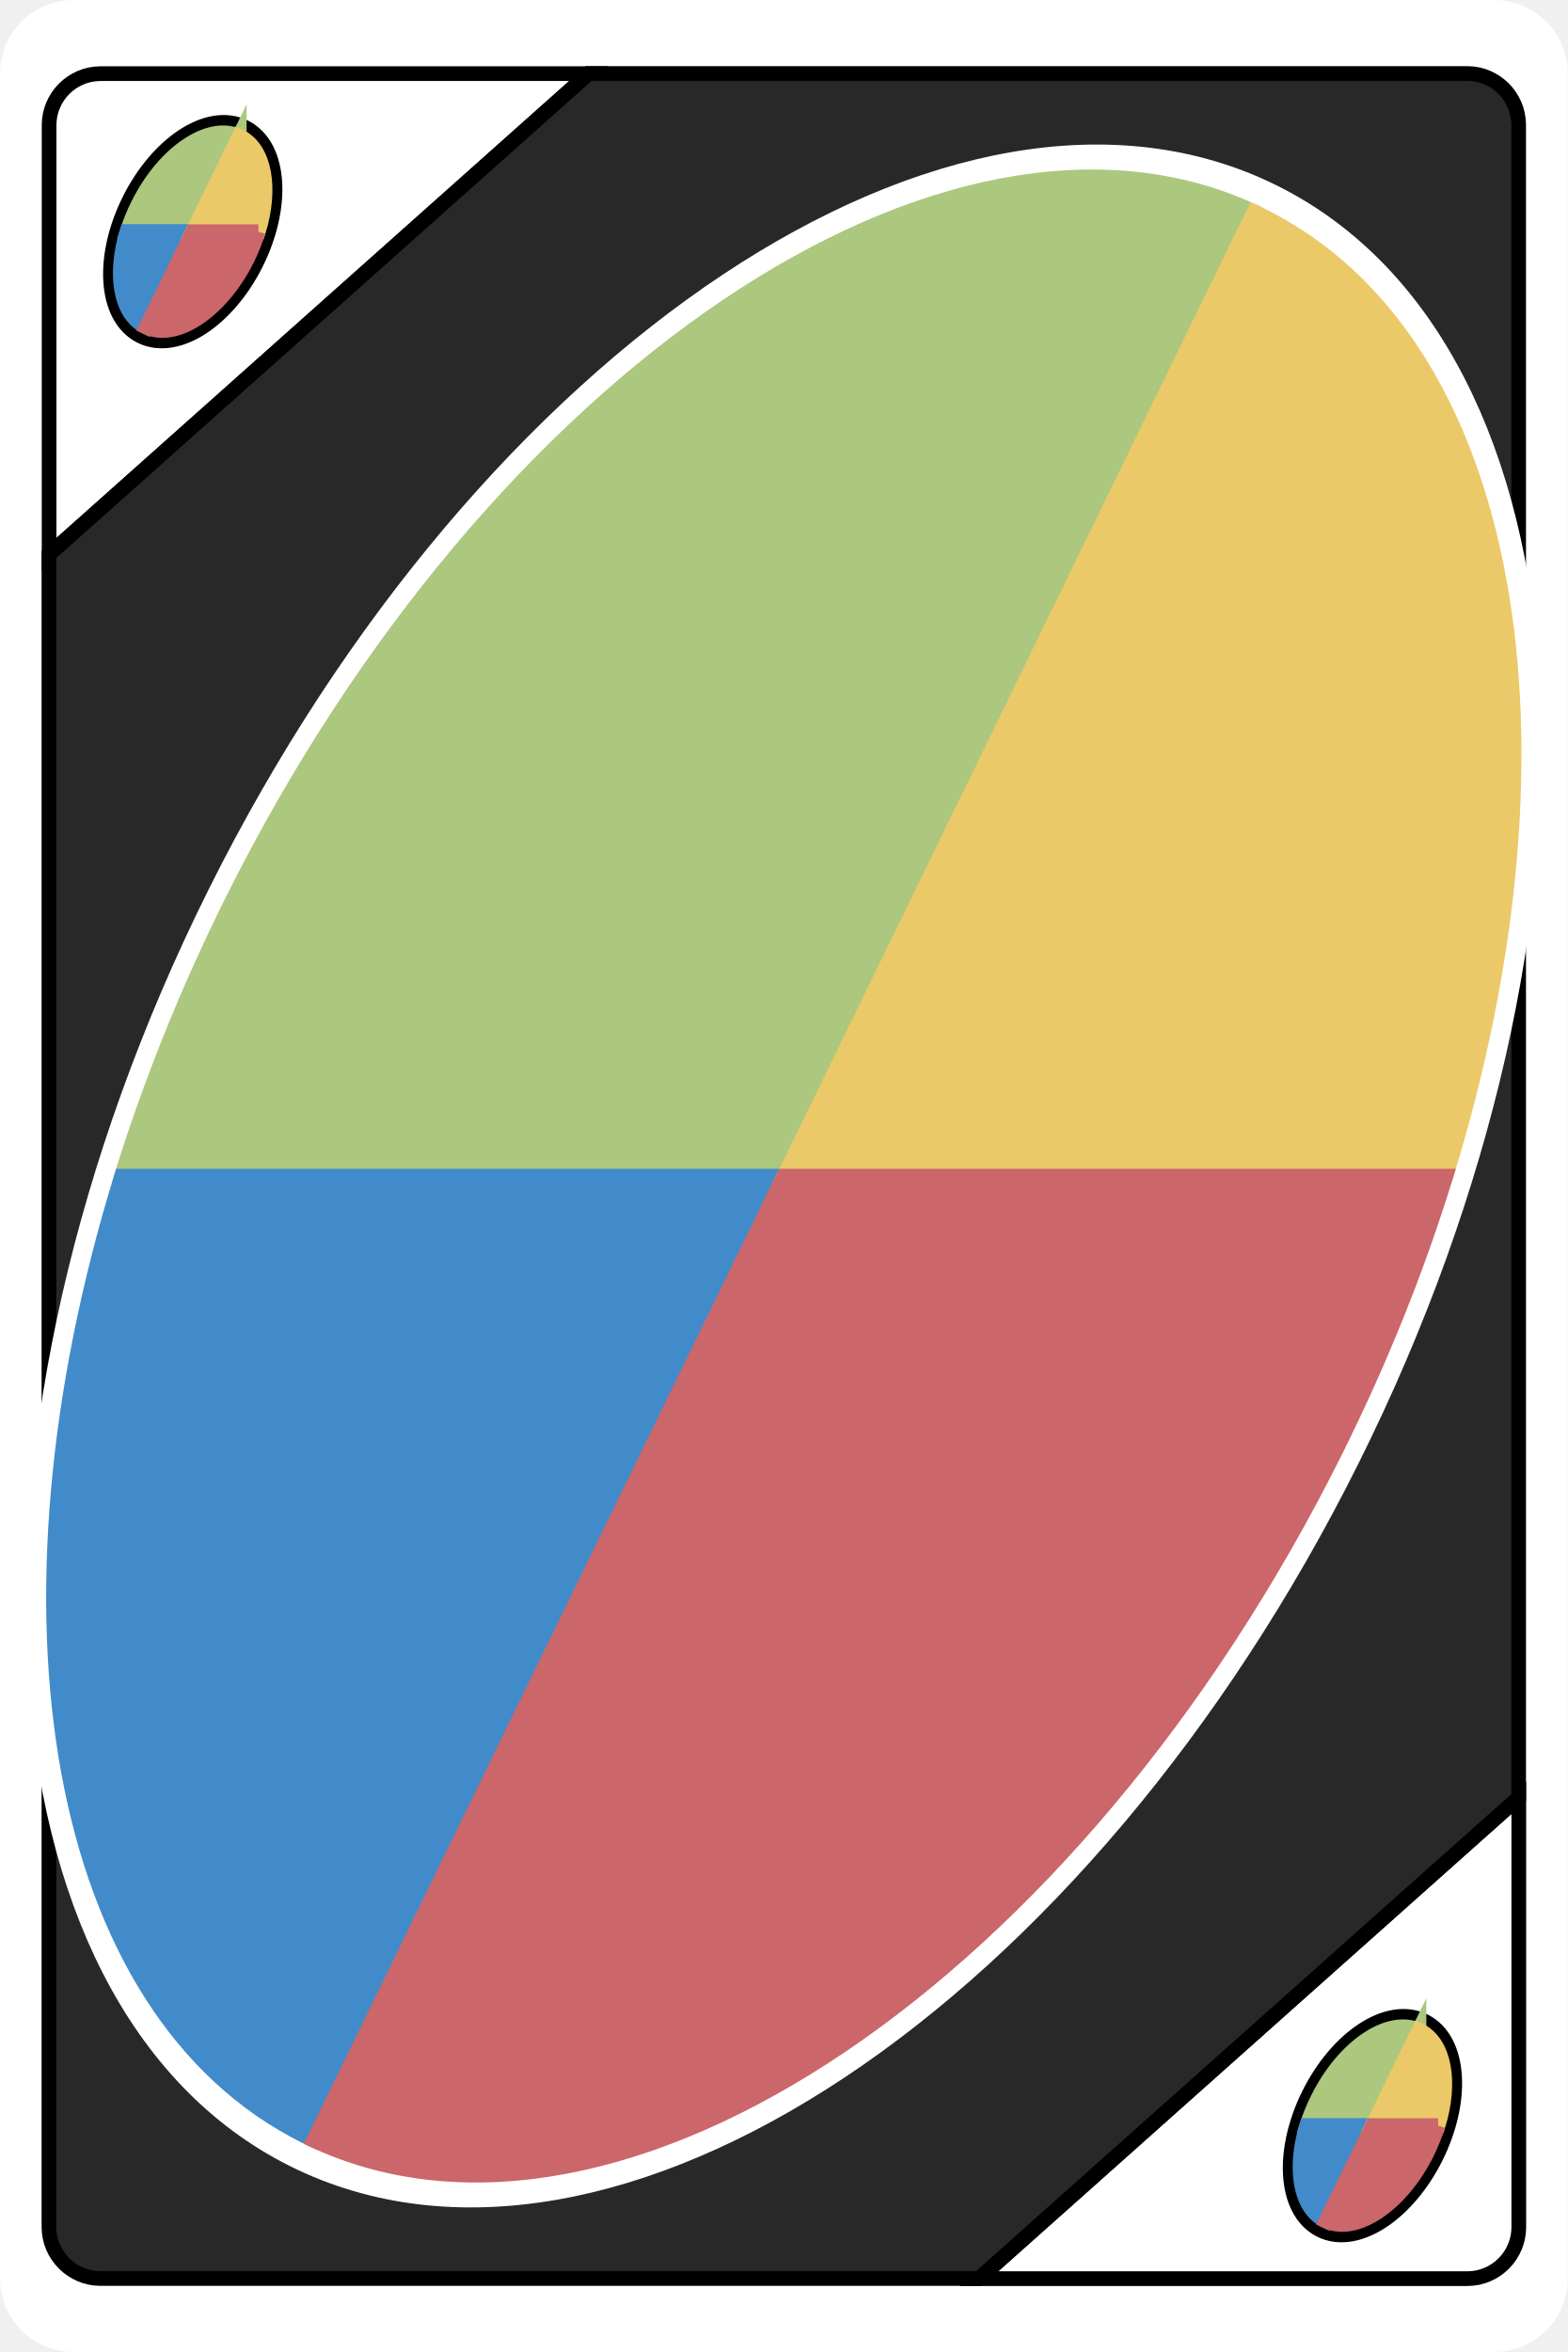
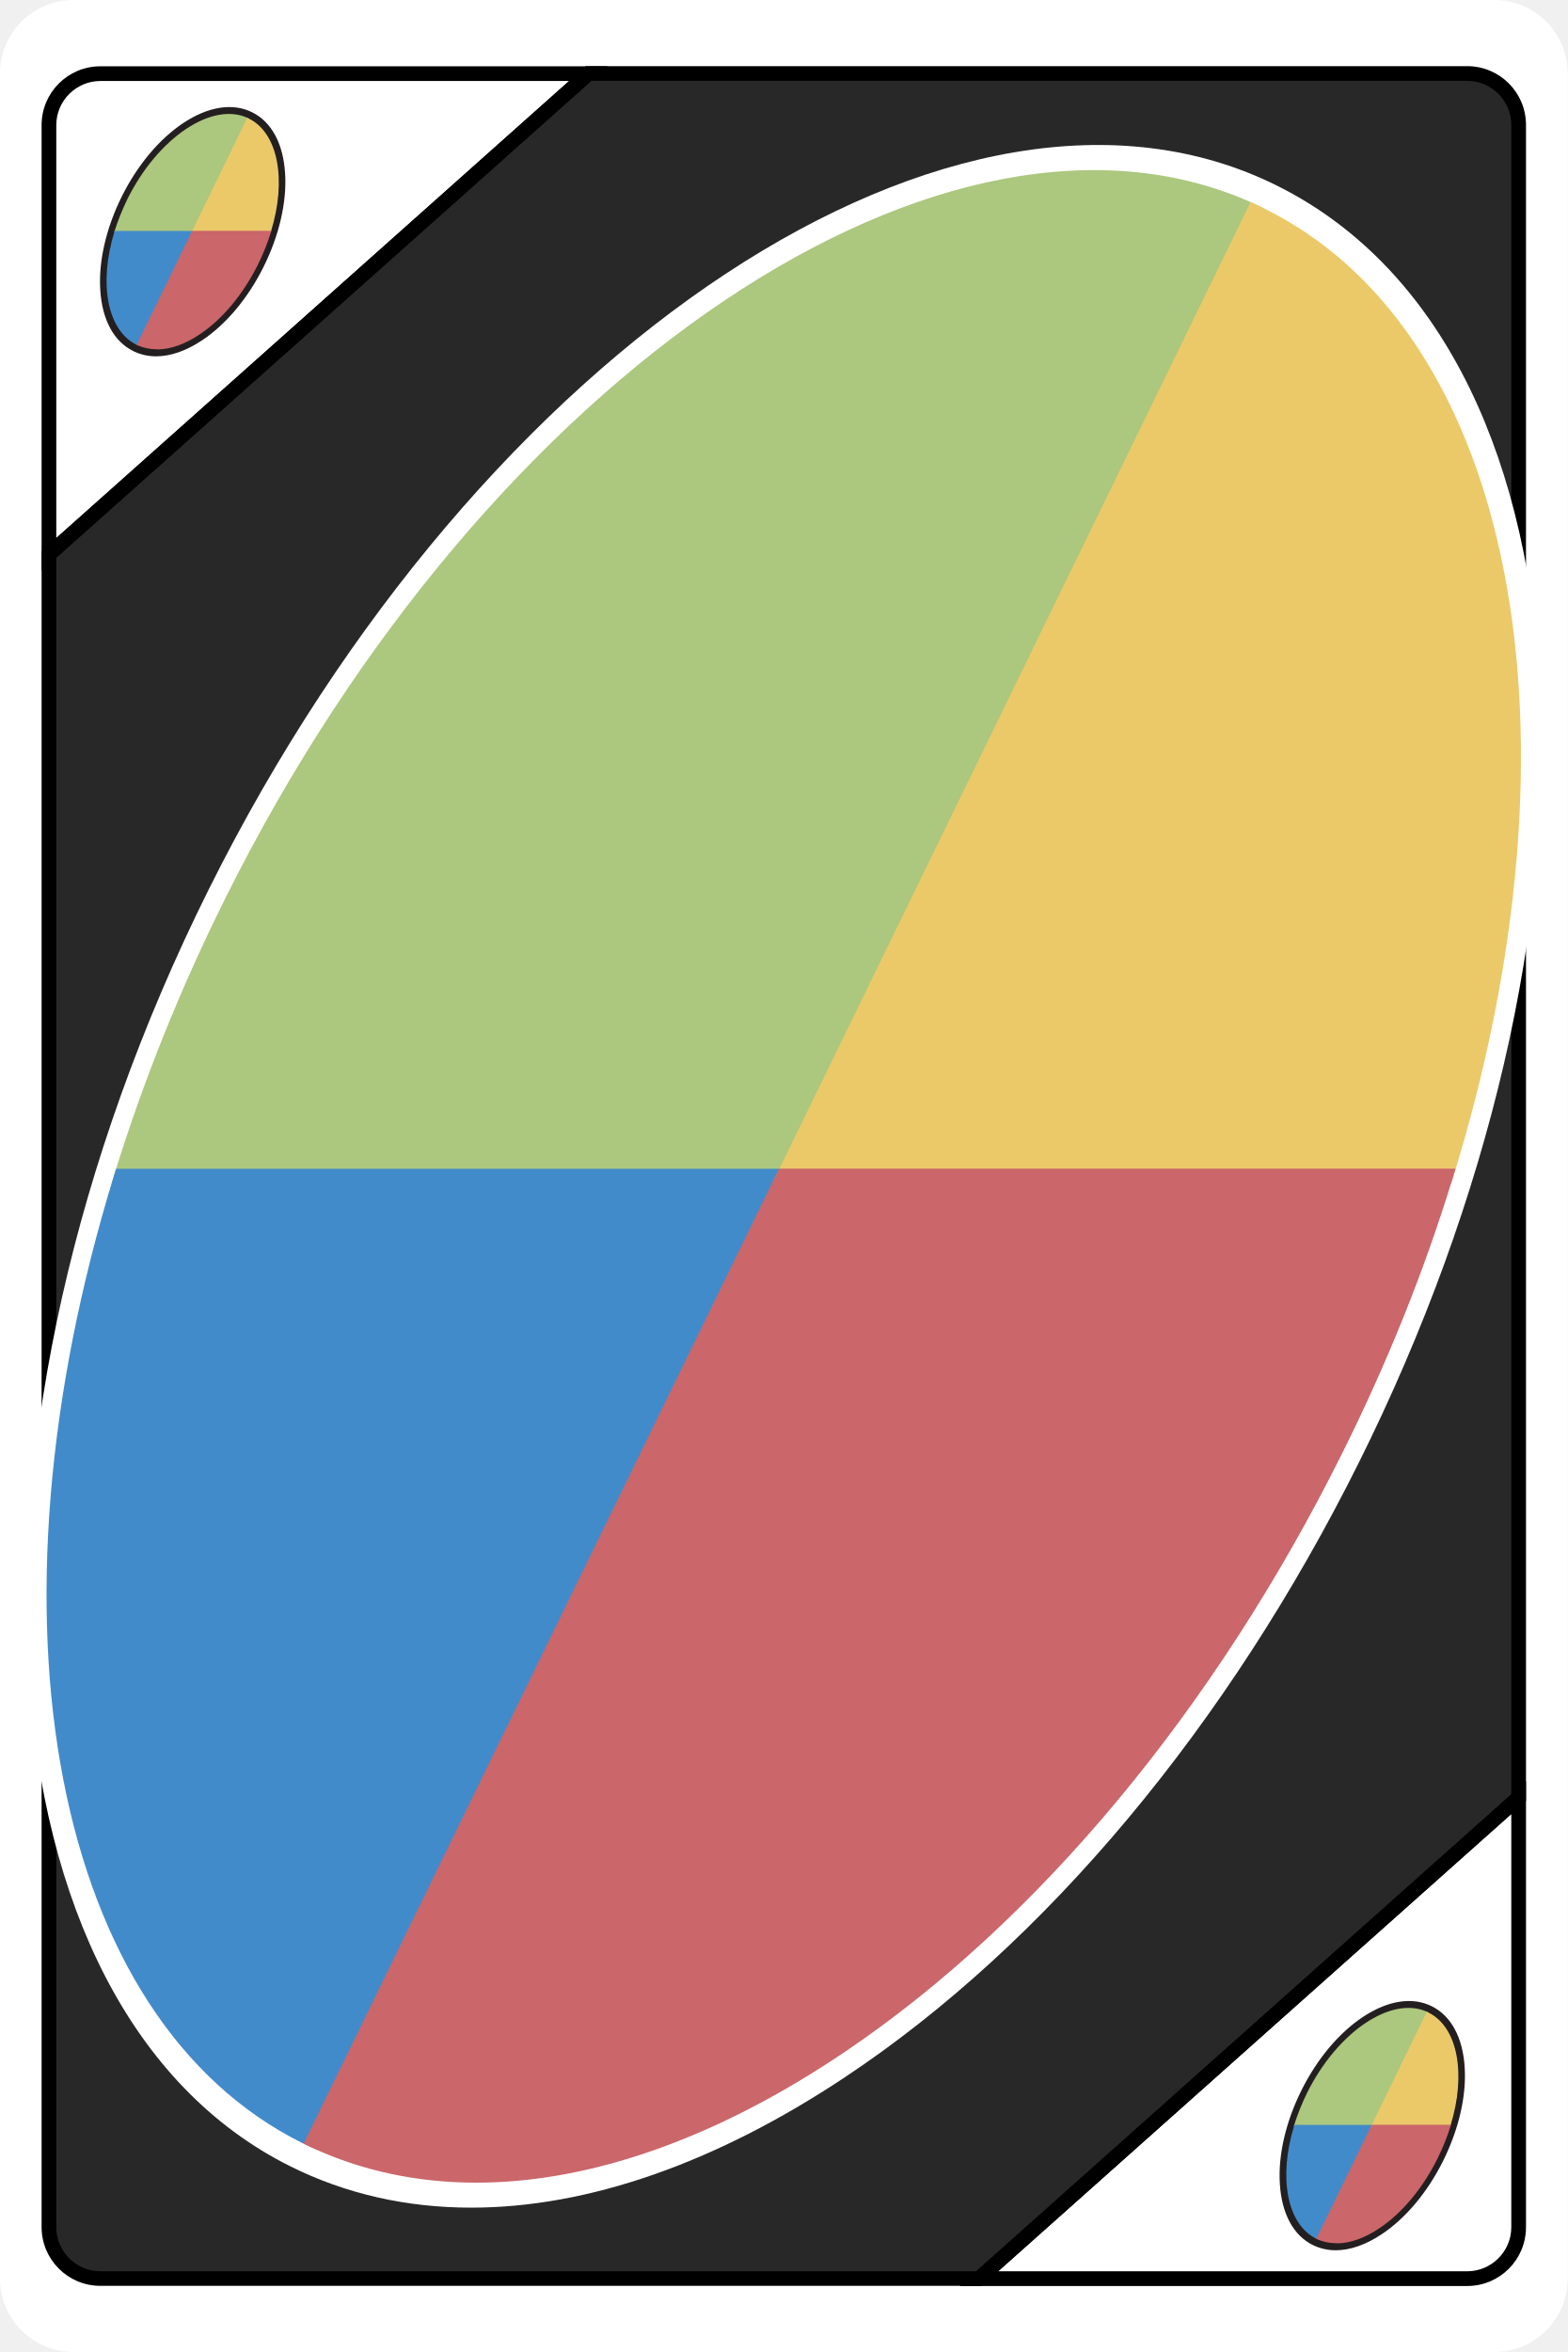
<svg xmlns="http://www.w3.org/2000/svg" id="Layer_2" data-name="Layer 2" viewBox="0 0 106.67 160">
  <defs>
    <style>
      .cls-1 {
-         fill: #428bca;
-         stroke: #428bca;
+         fill: #cb666a;
      }

      .cls-1, .cls-2, .cls-3, .cls-4, .cls-5, .cls-6, .cls-7, .cls-8 {
-         stroke-miterlimit: 10;
-       }
- 
-       .cls-2, .cls-3, .cls-7 {
-         fill: none;
-       }
- 
-       .cls-2, .cls-7, .cls-8 {
-         stroke: #000;
-       }
- 
-       .cls-9 {
-         fill: #fff;
        stroke-width: 0px;
      }

      .cls-3 {
-         stroke: #fff;
-       }
- 
-       .cls-3, .cls-7 {
-         stroke-width: 2.2px;
+         fill: #fff;
      }

      .cls-4 {
        fill: #ebc968;
-         stroke: #ebc968;
      }

      .cls-5 {
-         fill: #cb666a;
-         stroke: #cb666a;
+         fill: #231f20;
      }

      .cls-6 {
+         fill: #428bca;
+       }
+ 
+       .cls-7 {
        fill: #acc77e;
-         stroke: #acc77e;
      }

      .cls-8 {
        fill: #282828;
      }
    </style>
  </defs>
  <g id="Layer_1-2" data-name="Layer 1">
    <g>
+       <rect class="cls-3" x="0" y="0" width="106.67" height="160" rx="5" ry="5" />
+       <g>
+         <path class="cls-8" d="M103.33,8.5v113.78l-36.72,32.72H6.83c-1.92,0-3.5-1.58-3.5-3.5V37.71L40.04,5h59.79c1.93,0,3.5,1.57,3.5,3.5Z" />
+         <path class="cls-2" d="M66.8,155.5H6.83c-2.21,0-4-1.79-4-4V37.49l.17-.15L39.85,4.5h59.98c2.21,0,4,1.79,4,4v114l-.17.15-36.86,32.85ZM3.83,37.94v113.57c0,1.65,1.35,3,3,3h59.59l36.41-32.44V8.5c0-1.65-1.35-3-3-3h-59.6L3.83,37.94Z" />
+       </g>
+       <g>
+         <path class="cls-2" d="M99.83,155.51h-34.53l38.53-34.34v30.34c0,2.21-1.79,4-4,4ZM67.92,154.51h31.91c1.65,0,3-1.35,3-3v-28.1l-34.91,31.1Z" />
+         <path class="cls-2" d="M2.83,38.83V8.51c0-2.21,1.79-4,4-4h34.52L2.83,38.83ZM6.83,5.51c-1.65,0-3,1.35-3,3v28.09L38.73,5.51H6.83Z" />
+       </g>
+       <path class="cls-3" d="M32.07,150.18c-4.4,0-8.55-.93-12.33-2.82C-1.83,136.6-4.31,97.64,14.21,60.49,32.72,23.35,65.34,1.88,86.91,12.64c10.55,5.26,16.9,17.27,17.88,33.81.96,16.32-3.42,35.16-12.34,53.06s-21.33,32.74-34.95,41.79c-8.85,5.89-17.55,8.88-25.43,8.88ZM74.59,12.03c-19.46,0-43.51,19.56-58.42,49.45C-1.8,97.53.24,135.18,20.73,145.39c9.82,4.9,22.45,2.79,35.56-5.93,13.3-8.84,25.44-23.38,34.2-40.94s13.06-36.01,12.12-51.95c-.93-15.72-6.85-27.07-16.67-31.97-3.5-1.75-7.33-2.58-11.34-2.58Z" />
      <g>
        <g>
-           <rect class="cls-9" x="0" y="0" width="106.67" height="160" rx="5" ry="5" />
-           <path class="cls-8" d="M103.33,8.5v113.78l-36.72,32.72H6.83c-1.92,0-3.5-1.58-3.5-3.5V37.71L40.04,5h59.79c1.93,0,3.5,1.57,3.5,3.5Z" />
-           <g>
-             <path class="cls-2" d="M103.34,122.29v29.22c0,1.92-1.57,3.5-3.5,3.5h-33.22l36.72-32.72Z" />
-             <path class="cls-2" d="M6.84,5.01h33.21L3.34,37.72V8.51c0-1.93,1.58-3.5,3.5-3.5Z" />
-           </g>
-           <ellipse class="cls-3" cx="53.33" cy="80" rx="74.17" ry="42.62" transform="translate(-42.06 92.03) rotate(-63.5)" />
+           <path class="cls-7" d="M85.33,14.4l-31.99,65.6H8.27c1.91-6.18,4.42-12.48,7.53-18.72C33.61,25.53,64.6,4.73,85.33,14.4Z" />
+           <path class="cls-7" d="M53.65,80.51H7.59l.2-.65c1.96-6.34,4.5-12.66,7.56-18.79C33.15,25.33,64.64,4.2,85.54,13.95l.46.22-32.35,66.34ZM8.95,79.51h44.07L84.65,14.65c-20.41-9-50.97,11.88-68.41,46.86-2.93,5.88-5.38,11.93-7.3,17.99Z" />
        </g>
        <g>
-           <path class="cls-6" d="M85.33,14.4l-31.99,65.6H8.27c1.91-6.18,4.42-12.48,7.53-18.72C33.62,25.53,64.61,4.73,85.33,14.4Z" />
-           <path class="cls-1" d="M53.34,80.01l-31.99,65.59c-.2-.09-.38-.18-.58-.28C3.62,136.78-.86,109.57,8.27,80.01h45.06Z" />
+           <path class="cls-6" d="M53.33,80.01l-31.99,65.59c-.2-.09-.38-.18-.58-.28C3.62,136.78-.86,109.57,8.27,80.01h45.06Z" />
+           <path class="cls-6" d="M21.58,146.25l-.44-.2c-.2-.09-.4-.18-.6-.28C3.64,137.35-1.6,110.25,7.79,79.86l.11-.35h46.23l-32.56,66.75ZM8.64,80.51c-9.09,29.77-4.04,56.21,12.34,64.37.04.02.08.04.12.06l31.43-64.43H8.64Z" />
+         </g>
+         <g>
          <path class="cls-4" d="M98.38,80.01h-45.04L85.33,14.4c.2.09.38.18.57.28,17.14,8.54,21.63,35.75,12.48,65.33Z" />
-           <path class="cls-5" d="M98.38,80.01c-1.9,6.18-4.41,12.47-7.52,18.71-17.81,35.74-48.78,56.56-69.52,46.88l31.99-65.59h45.04Z" />
+           <path class="cls-4" d="M98.75,80.51h-46.21L85.09,13.75l.44.2c.21.09.4.19.6.29,16.89,8.42,22.13,35.52,12.72,65.92l-.11.35ZM54.13,79.51h43.88c9.11-29.77,4.06-56.21-12.33-64.38-.04-.02-.08-.04-.12-.06l-31.43,64.44Z" />
+         </g>
+         <g>
+           <path class="cls-1" d="M98.38,80.01c-1.9,6.18-4.41,12.47-7.52,18.71-17.81,35.74-48.78,56.56-69.52,46.88l31.99-65.59h45.04Z" />
+           <path class="cls-1" d="M32.41,148.48c-4.01,0-7.81-.8-11.29-2.43l-.46-.22.22-.46,32.13-65.87h46.03l-.2.65c-1.93,6.3-4.47,12.62-7.55,18.78-8.65,17.35-20.66,31.79-33.83,40.67-8.72,5.88-17.3,8.88-25.06,8.88ZM22.01,145.35c20.4,8.99,50.96-11.88,68.4-46.86,2.94-5.91,5.39-11.96,7.29-17.99h-44.05l-31.63,64.85Z" />
        </g>
      </g>
      <g>
-         <ellipse class="cls-7" cx="13.11" cy="15.76" rx="7.34" ry="4.22" transform="translate(-6.84 20.46) rotate(-63.5)" />
+         <path class="cls-5" d="M90.89,153.08c-.56,0-1.08-.12-1.57-.36-1.33-.66-2.12-2.15-2.24-4.18-.12-1.95.41-4.21,1.47-6.34s2.55-3.91,4.18-4.99c1.7-1.13,3.37-1.39,4.69-.73,1.33.66,2.12,2.15,2.24,4.18.12,1.95-.41,4.21-1.47,6.34-1.06,2.13-2.55,3.91-4.18,4.99-1.08.72-2.15,1.09-3.13,1.09ZM95.86,136.93c-.81,0-1.73.32-2.67.95-1.51,1.01-2.9,2.67-3.9,4.68-1,2.01-1.49,4.11-1.39,5.93.1,1.73.74,2.98,1.79,3.5,1.05.53,2.43.29,3.88-.68,1.51-1.01,2.9-2.67,3.9-4.68,1-2.01,1.49-4.11,1.39-5.93-.1-1.73-.74-2.98-1.79-3.5-.37-.18-.77-.27-1.2-.27Z" />
        <g>
-           <path class="cls-6" d="M16.28,9.26l-3.17,6.5h-4.46c.19-.61.44-1.24.75-1.85,1.76-3.54,4.83-5.6,6.88-4.64Z" />
-           <path class="cls-1" d="M13.11,15.76l-3.17,6.49s-.04-.02-.06-.03c-1.7-.85-2.14-3.54-1.24-6.47h4.46Z" />
-           <path class="cls-4" d="M17.57,15.76h-4.46l3.17-6.5s.04.02.06.03c1.7.85,2.14,3.54,1.24,6.47Z" />
-           <path class="cls-5" d="M17.57,15.76c-.19.61-.44,1.23-.74,1.85-1.76,3.54-4.83,5.6-6.88,4.64l3.17-6.49h4.46Z" />
+           <g>
+             <path class="cls-7" d="M97.12,136.93l-3.74,7.67h-5.27c.22-.72.52-1.46.88-2.19,2.08-4.18,5.7-6.61,8.12-5.48Z" />
+             <path class="cls-7" d="M93.41,144.66h-5.38l.02-.08c.23-.74.53-1.48.88-2.2,2.08-4.18,5.76-6.65,8.2-5.51l.05.03-3.78,7.75ZM88.19,144.54h5.15l3.7-7.58c-2.39-1.05-5.96,1.39-7.99,5.48-.34.69-.63,1.39-.85,2.1Z" />
+           </g>
+           <g>
+             <path class="cls-6" d="M93.38,144.6l-3.74,7.66s-.04-.02-.07-.03c-2-1-2.53-4.18-1.46-7.63h5.27Z" />
+             <path class="cls-6" d="M89.67,152.34l-.05-.02s-.05-.02-.07-.03c-1.97-.98-2.59-4.15-1.49-7.7v-.04h5.42l-3.8,7.8ZM88.15,144.66c-1.06,3.48-.47,6.57,1.44,7.52,0,0,0,0,.01,0l3.67-7.53h-5.13Z" />
+           </g>
+           <g>
+             <path class="cls-4" d="M98.64,144.6h-5.26l3.74-7.67s.04.02.07.03c2,1,2.53,4.18,1.46,7.63Z" />
+             <path class="cls-4" d="M98.68,144.66h-5.4l3.8-7.8.05.02s.05.02.07.03c1.97.98,2.59,4.15,1.49,7.7v.04ZM93.47,144.54h5.13c1.06-3.48.47-6.57-1.44-7.52,0,0,0,0-.01,0l-3.67,7.53Z" />
+           </g>
+           <g>
+             <path class="cls-1" d="M98.64,144.6c-.22.72-.52,1.46-.88,2.19-2.08,4.18-5.7,6.61-8.12,5.48l3.74-7.66h5.26Z" />
+             <path class="cls-1" d="M90.93,152.6c-.47,0-.91-.09-1.32-.28l-.05-.03.03-.05,3.75-7.7h5.38l-.02.08c-.23.74-.52,1.47-.88,2.2-1.01,2.03-2.41,3.72-3.95,4.75-1.02.69-2.02,1.04-2.93,1.04ZM89.72,152.23c2.38,1.05,5.96-1.39,7.99-5.48.34-.69.63-1.4.85-2.1h-5.15l-3.7,7.58Z" />
+           </g>
        </g>
      </g>
      <g>
-         <ellipse class="cls-7" cx="93.38" cy="144.6" rx="7.34" ry="4.22" transform="translate(-77.69 163.65) rotate(-63.5)" />
+         <path class="cls-5" d="M10.63,24.24c-.56,0-1.08-.12-1.57-.36-1.33-.66-2.12-2.15-2.24-4.18-.12-1.95.41-4.21,1.47-6.34,1.06-2.13,2.55-3.91,4.18-4.99,1.7-1.13,3.37-1.39,4.69-.73,1.33.66,2.12,2.15,2.24,4.18.12,1.95-.41,4.21-1.47,6.34-1.06,2.13-2.55,3.91-4.18,4.99-1.08.72-2.15,1.09-3.13,1.09ZM15.59,8.09c-.81,0-1.73.32-2.67.95-1.51,1.01-2.9,2.67-3.9,4.68-1,2.01-1.49,4.11-1.39,5.93.1,1.73.74,2.98,1.79,3.5,1.05.53,2.43.29,3.88-.68,1.51-1.01,2.9-2.67,3.9-4.68,1-2.01,1.49-4.11,1.39-5.93-.1-1.73-.74-2.98-1.79-3.5-.37-.18-.77-.27-1.2-.27Z" />
        <g>
-           <path class="cls-6" d="M96.55,138.1l-3.17,6.5h-4.46c.19-.61.44-1.24.75-1.85,1.76-3.54,4.83-5.6,6.88-4.64Z" />
-           <path class="cls-1" d="M93.38,144.6l-3.17,6.49s-.04-.02-.06-.03c-1.7-.85-2.14-3.54-1.24-6.47h4.46Z" />
-           <path class="cls-4" d="M97.84,144.6h-4.46l3.17-6.5s.04.02.06.03c1.7.85,2.14,3.54,1.24,6.47Z" />
-           <path class="cls-5" d="M97.84,144.6c-.19.61-.44,1.23-.74,1.85-1.76,3.54-4.83,5.6-6.88,4.64l3.17-6.49h4.46Z" />
+           <g>
+             <path class="cls-7" d="M16.85,8.09l-3.74,7.67h-5.27c.22-.72.52-1.46.88-2.19,2.08-4.18,5.7-6.61,8.12-5.48Z" />
+             <path class="cls-7" d="M13.15,15.82h-5.38l.02-.08c.23-.74.53-1.48.88-2.2,2.08-4.18,5.76-6.65,8.2-5.51l.05.03-3.78,7.75ZM7.92,15.7h5.15l3.7-7.58c-2.39-1.05-5.96,1.39-7.99,5.48-.34.69-.63,1.39-.85,2.1Z" />
+           </g>
+           <g>
+             <path class="cls-6" d="M13.11,15.76l-3.74,7.66s-.04-.02-.07-.03c-2-1-2.53-4.18-1.46-7.63h5.27Z" />
+             <path class="cls-6" d="M9.4,23.5l-.05-.02s-.05-.02-.07-.03c-1.97-.98-2.59-4.15-1.49-7.7v-.04h5.42l-3.8,7.8ZM7.89,15.82c-1.06,3.48-.47,6.57,1.44,7.52,0,0,0,0,.01,0l3.67-7.53h-5.13Z" />
+           </g>
+           <g>
+             <path class="cls-4" d="M18.37,15.76h-5.26l3.74-7.67s.04.02.07.03c2,1,2.53,4.18,1.46,7.63Z" />
+             <path class="cls-4" d="M18.42,15.82h-5.4l3.8-7.8.05.02s.05.02.07.03c1.97.98,2.59,4.15,1.49,7.7v.04ZM13.2,15.7h5.13c1.06-3.48.47-6.57-1.44-7.52,0,0,0,0-.01,0l-3.67,7.53Z" />
+           </g>
+           <g>
+             <path class="cls-1" d="M18.37,15.76c-.22.72-.52,1.46-.88,2.19-2.08,4.18-5.7,6.61-8.12,5.48l3.74-7.66h5.26Z" />
+             <path class="cls-1" d="M10.67,23.76c-.47,0-.91-.09-1.32-.28l-.05-.03.03-.05,3.75-7.7h5.38l-.02.08c-.23.74-.52,1.47-.88,2.2-1.01,2.03-2.41,3.72-3.95,4.75-1.02.69-2.02,1.04-2.93,1.04ZM9.45,23.39c2.38,1.05,5.96-1.39,7.99-5.48.34-.69.63-1.4.85-2.1h-5.15l-3.7,7.58Z" />
+           </g>
        </g>
      </g>
    </g>
  </g>
</svg>
